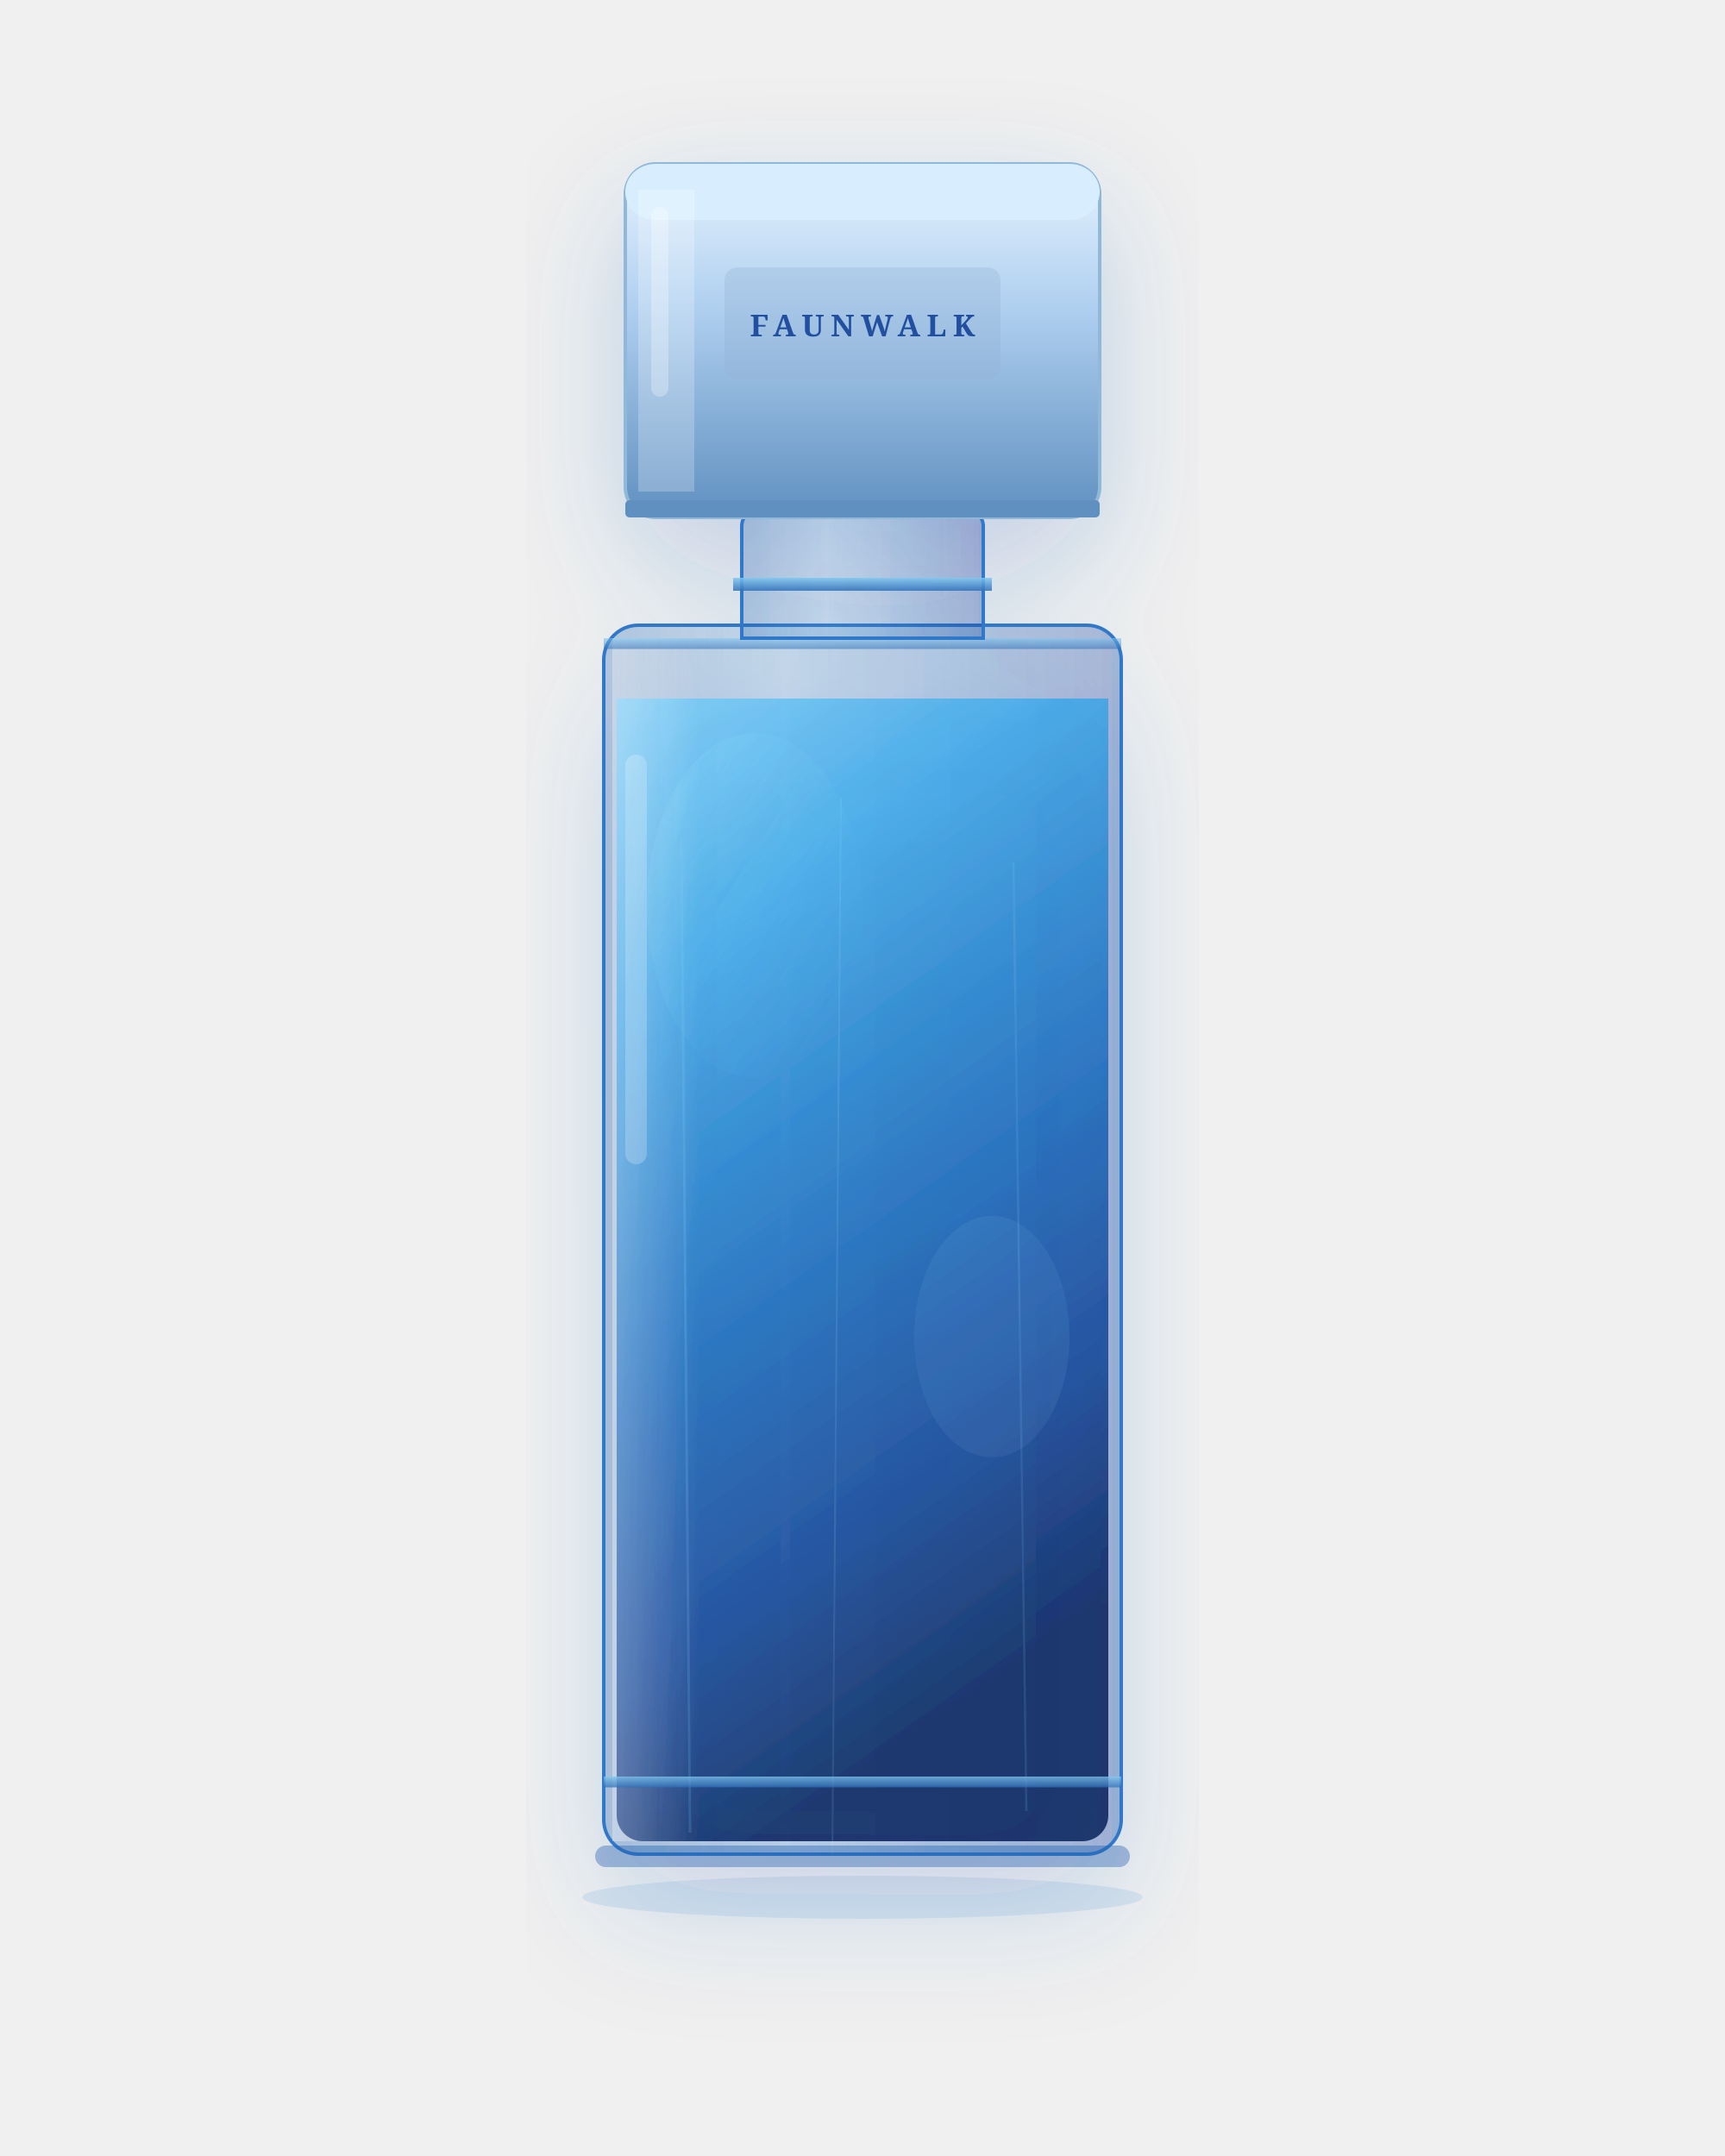
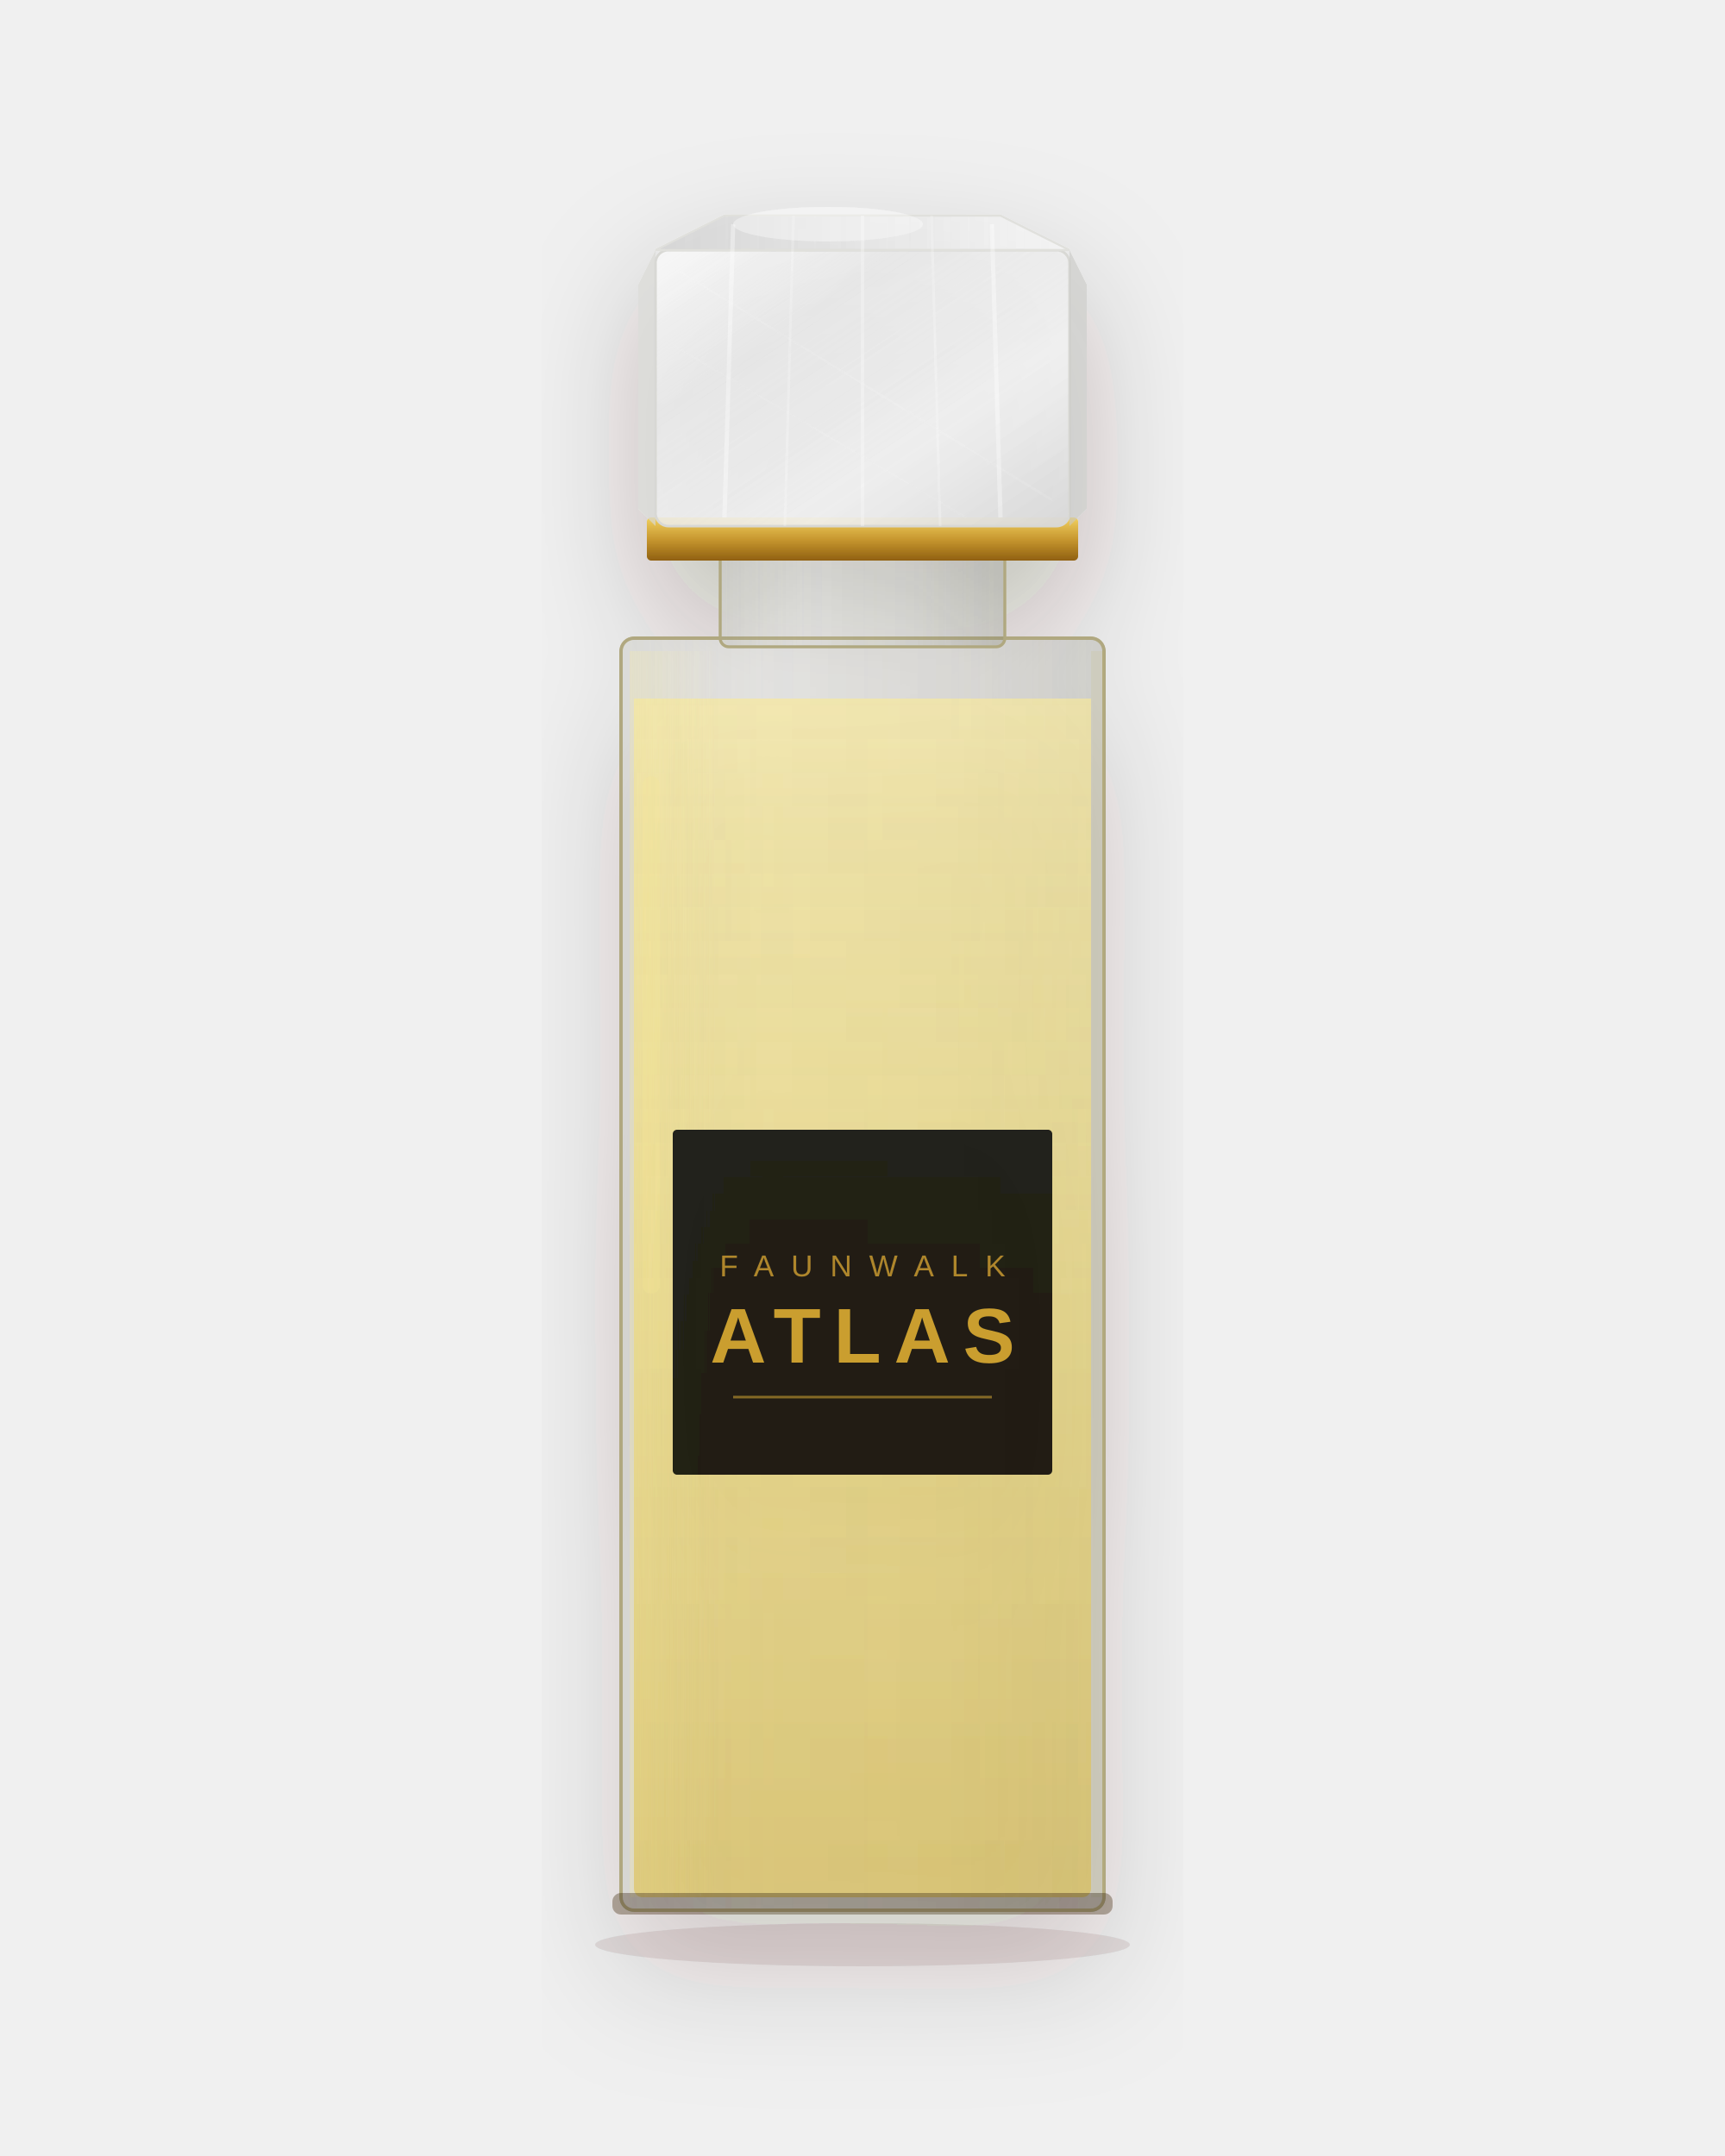
<svg xmlns="http://www.w3.org/2000/svg" viewBox="0 0 400 500" width="400" height="500">
  <defs>
-     <linearGradient id="atl-glass" x1="0" y1="0" x2="1" y2="0">
-       <stop offset="0%" stop-color="#2060b0" stop-opacity="0.28" />
-       <stop offset="35%" stop-color="#4090d8" stop-opacity="0.18" />
-       <stop offset="100%" stop-color="#1040a0" stop-opacity="0.32" />
+     <linearGradient id="at-glass" x1="0" y1="0" x2="1" y2="0">
+       <stop offset="0%" stop-color="#a0a090" stop-opacity="0.20" />
+       <stop offset="30%" stop-color="#c8c8b8" stop-opacity="0.11" />
+       <stop offset="68%" stop-color="#a0a090" stop-opacity="0.15" />
+       <stop offset="100%" stop-color="#787868" stop-opacity="0.24" />
    </linearGradient>
-     <linearGradient id="atl-liquid" x1="0" y1="0" x2="0.3" y2="1">
-       <stop offset="0%" stop-color="#80d0f8" />
-       <stop offset="25%" stop-color="#40a8e8" />
-       <stop offset="55%" stop-color="#2070c0" />
-       <stop offset="80%" stop-color="#184898" />
-       <stop offset="100%" stop-color="#0c2860" />
+     <linearGradient id="at-liquid" x1="0" y1="0" x2="0" y2="1">
+       <stop offset="0%" stop-color="#f8e898" stop-opacity="0.65" />
+       <stop offset="50%" stop-color="#f0d868" stop-opacity="0.58" />
+       <stop offset="100%" stop-color="#d8b840" stop-opacity="0.60" />
    </linearGradient>
-     <linearGradient id="atl-glow" x1="0" y1="0" x2="1" y2="1">
-       <stop offset="0%" stop-color="#a8f0ff" stop-opacity="0.45" />
-       <stop offset="100%" stop-color="#40a8e8" stop-opacity="0" />
+     <linearGradient id="at-cap-crystal" x1="0" y1="0" x2="1" y2="1">
+       <stop offset="0%" stop-color="#f8f8f8" stop-opacity="0.95" />
+       <stop offset="30%" stop-color="#e8e8e8" stop-opacity="0.80" />
+       <stop offset="68%" stop-color="#f0f0f0" stop-opacity="0.90" />
+       <stop offset="100%" stop-color="#d8d8d8" stop-opacity="0.95" />
    </linearGradient>
-     <linearGradient id="atl-cap" x1="0" y1="0" x2="0" y2="1">
-       <stop offset="0%" stop-color="#e8f4ff" />
-       <stop offset="40%" stop-color="#b0d0f0" />
-       <stop offset="100%" stop-color="#6090c0" />
+     <linearGradient id="at-cap-facet" x1="0" y1="0" x2="1" y2="0">
+       <stop offset="0%" stop-color="#d0d0d0" stop-opacity="0.80" />
+       <stop offset="100%" stop-color="#f8f8f8" stop-opacity="0.60" />
    </linearGradient>
-     <linearGradient id="atl-accent" x1="0" y1="0" x2="0" y2="1">
-       <stop offset="0%" stop-color="#80c8f0" />
-       <stop offset="100%" stop-color="#3070b8" />
+     <linearGradient id="at-collar" x1="0" y1="0" x2="0" y2="1">
+       <stop offset="0%" stop-color="#f0d060" />
+       <stop offset="50%" stop-color="#c89830" />
+       <stop offset="100%" stop-color="#906010" />
    </linearGradient>
-     <linearGradient id="atl-hl" x1="0" y1="0" x2="1" y2="0">
-       <stop offset="0%" stop-color="#ffffff" stop-opacity="0.5" />
-       <stop offset="100%" stop-color="#ffffff" stop-opacity="0" />
+     <linearGradient id="at-hl" x1="0" y1="0" x2="1" y2="0">
+       <stop offset="0%" stop-color="#f8e890" stop-opacity="0.42" />
+       <stop offset="100%" stop-color="#f8e890" stop-opacity="0" />
    </linearGradient>
-     <filter id="atl-shadow">
-       <feDropShadow dx="0" dy="10" stdDeviation="14" flood-color="#2060c0" flood-opacity="0.22" />
+     <filter id="at-sh">
+       <feDropShadow dx="0" dy="12" stdDeviation="14" flood-color="#302010" flood-opacity="0.25" />
    </filter>
  </defs>
-   <g filter="url(#atl-shadow)">
-     <rect x="140" y="145" width="120" height="285" rx="8" fill="url(#atl-glass)" stroke="#3078c8" stroke-width="0.8" />
-     <clipPath id="atl-clip">
-       <rect x="143" y="148" width="114" height="279" rx="6" />
+   <g filter="url(#at-sh)">
+     <rect x="144" y="148" width="112" height="295" rx="3" fill="url(#at-glass)" stroke="#b0a880" stroke-width="0.8" />
+     <clipPath id="at-cl">
+       <rect x="147" y="151" width="106" height="289" rx="2" />
    </clipPath>
-     <rect x="143" y="162" width="114" height="265" fill="url(#atl-liquid)" clip-path="url(#atl-clip)" opacity="0.88" />
-     <ellipse cx="175" cy="210" rx="25" ry="40" fill="url(#atl-glow)" clip-path="url(#atl-clip)" opacity="0.4" />
-     <ellipse cx="230" cy="310" rx="18" ry="28" fill="#a8f0ff" fill-opacity="0.07" clip-path="url(#atl-clip)" />
-     <line x1="158" y1="195" x2="160" y2="425" stroke="#80d0f8" stroke-width="0.6" opacity="0.18" />
-     <line x1="195" y1="185" x2="193" y2="430" stroke="#a8f0ff" stroke-width="0.4" opacity="0.12" />
-     <line x1="235" y1="200" x2="238" y2="420" stroke="#80d0f8" stroke-width="0.5" opacity="0.15" />
-     <rect x="142" y="148" width="20" height="279" fill="url(#atl-hl)" opacity="0.55" />
-     <rect x="145" y="175" width="5" height="95" rx="2.5" fill="#ffffff" opacity="0.22" />
-     <rect x="140" y="412" width="120" height="2.5" fill="url(#atl-accent)" opacity="0.75" />
-     <rect x="140" y="148" width="120" height="2.5" fill="url(#atl-accent)" opacity="0.55" />
-     <path d="M172,122 L172,148 L228,148 L228,122 Q228,118 220,116 L180,116 Q172,118 172,122 Z" fill="url(#atl-glass)" stroke="#3078c8" stroke-width="0.8" />
-     <rect x="170" y="134" width="60" height="3" fill="url(#atl-accent)" opacity="0.85" />
-     <rect x="192" y="108" width="16" height="12" rx="2" fill="#90b8e0" />
-     <rect x="195" y="102" width="10" height="8" rx="1" fill="#a0c8f0" />
-     <rect x="145" y="38" width="110" height="82" rx="7" fill="url(#atl-cap)" stroke="#90b8d8" stroke-width="0.8" />
-     <rect x="145" y="38" width="110" height="13" rx="7" fill="#d8eeff" />
-     <rect x="148" y="44" width="13" height="70" fill="#ffffff" opacity="0.22" />
-     <rect x="151" y="48" width="4" height="44" rx="2" fill="#ffffff" opacity="0.28" />
-     <rect x="168" y="62" width="64" height="26" rx="3" fill="#90b0d0" opacity="0.3" />
-     <text x="200" y="78" font-family="Georgia, serif" font-size="7" font-weight="bold" fill="#2050a0" text-anchor="middle" letter-spacing="1.5">FAUNWALK</text>
-     <rect x="145" y="116" width="110" height="4" rx="1" fill="#6090c0" />
-     <rect x="138" y="428" width="124" height="5" rx="2.5" fill="#2060b0" opacity="0.4" />
-     <ellipse cx="200" cy="440" rx="65" ry="5" fill="#2060c0" opacity="0.1" />
+     <rect x="147" y="162" width="106" height="278" fill="url(#at-liquid)" clip-path="url(#at-cl)" />
+     <rect x="146" y="151" width="20" height="289" fill="url(#at-hl)" opacity="0.5" />
+     <rect x="149" y="180" width="4" height="120" rx="2" fill="#f8e890" opacity="0.18" />
+     <rect x="253" y="151" width="3" height="289" fill="#c8b870" opacity="0.14" />
+     <rect x="156" y="262" width="88" height="80" rx="1" fill="#0c0c0a" opacity="0.90" />
+     <text x="200" y="296" font-family="'Trebuchet MS',Arial,sans-serif" font-size="7" fill="#c89830" text-anchor="middle" letter-spacing="4" opacity="0.85">FAUNWALK</text>
+     <text x="200" y="316" font-family="'Arial Narrow',Arial,sans-serif" font-size="18" font-weight="bold" fill="#d8a830" text-anchor="middle" letter-spacing="3" opacity="0.92">ATLAS</text>
+     <line x1="170" y1="324" x2="230" y2="324" stroke="#c89830" stroke-width="0.6" opacity="0.6" />
+     <rect x="142" y="439" width="116" height="5" rx="2" fill="#302010" opacity="0.35" />
+     <rect x="167" y="127" width="66" height="23" rx="2" fill="url(#at-glass)" stroke="#b0a880" stroke-width="0.7" />
+     <rect x="150" y="120" width="100" height="10" rx="1" fill="url(#at-collar)" />
+     <rect x="152" y="58" width="96" height="64" rx="3" fill="url(#at-cap-crystal)" stroke="#d8d8d4" stroke-width="0.6" />
+     <polygon points="152,58 168,50 232,50 248,58" fill="url(#at-cap-facet)" stroke="#e0e0dc" stroke-width="0.5" />
+     <polygon points="152,58 148,66 148,118 152,122" fill="#d8d8d4" opacity="0.70" />
+     <polygon points="248,58 252,66 252,118 248,122" fill="#c8c8c4" opacity="0.60" />
+     <line x1="170" y1="52" x2="168" y2="120" stroke="#ffffff" stroke-width="1.0" opacity="0.35" />
+     <line x1="184" y1="50" x2="182" y2="122" stroke="#ffffff" stroke-width="0.6" opacity="0.22" />
+     <line x1="200" y1="50" x2="200" y2="122" stroke="#ffffff" stroke-width="0.8" opacity="0.28" />
+     <line x1="216" y1="50" x2="218" y2="122" stroke="#ffffff" stroke-width="0.6" opacity="0.22" />
+     <line x1="230" y1="52" x2="232" y2="120" stroke="#ffffff" stroke-width="1.0" opacity="0.35" />
+     <ellipse cx="192" cy="52" rx="22" ry="4" fill="#ffffff" opacity="0.35" />
+     <line x1="156" y1="62" x2="244" y2="116" stroke="#f8f8f8" stroke-width="0.5" opacity="0.14" />
+     <line x1="156" y1="80" x2="224" y2="120" stroke="#f8f8f8" stroke-width="0.4" opacity="0.10" />
+     <ellipse cx="200" cy="451" rx="62" ry="5" fill="#302010" opacity="0.09" />
  </g>
</svg>
